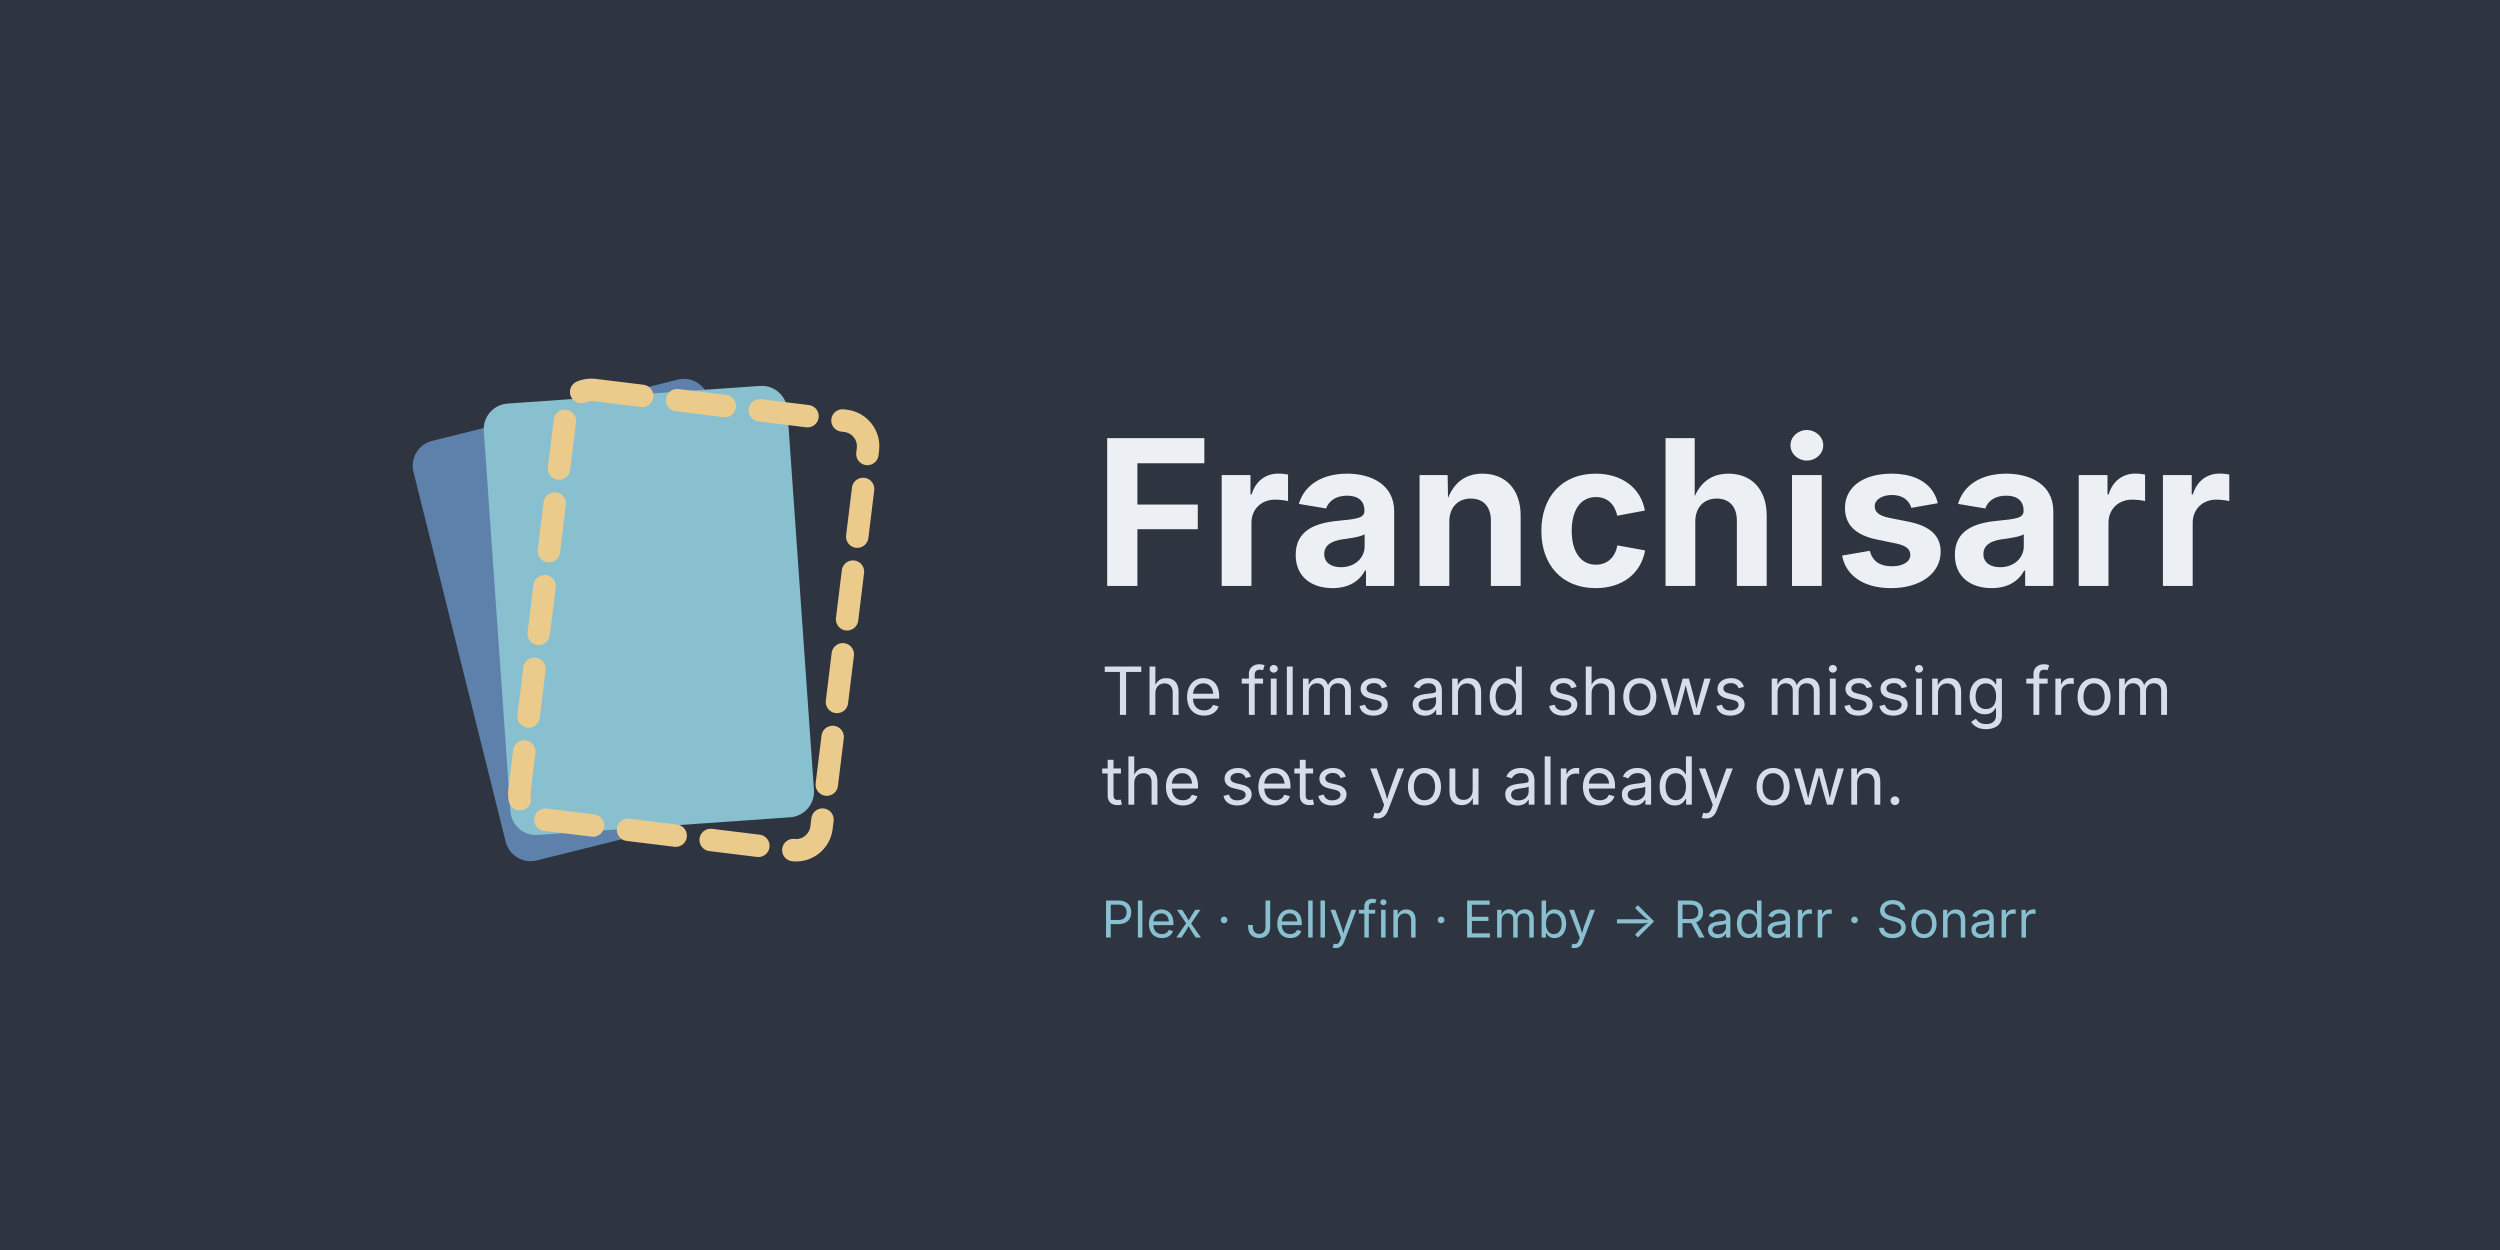
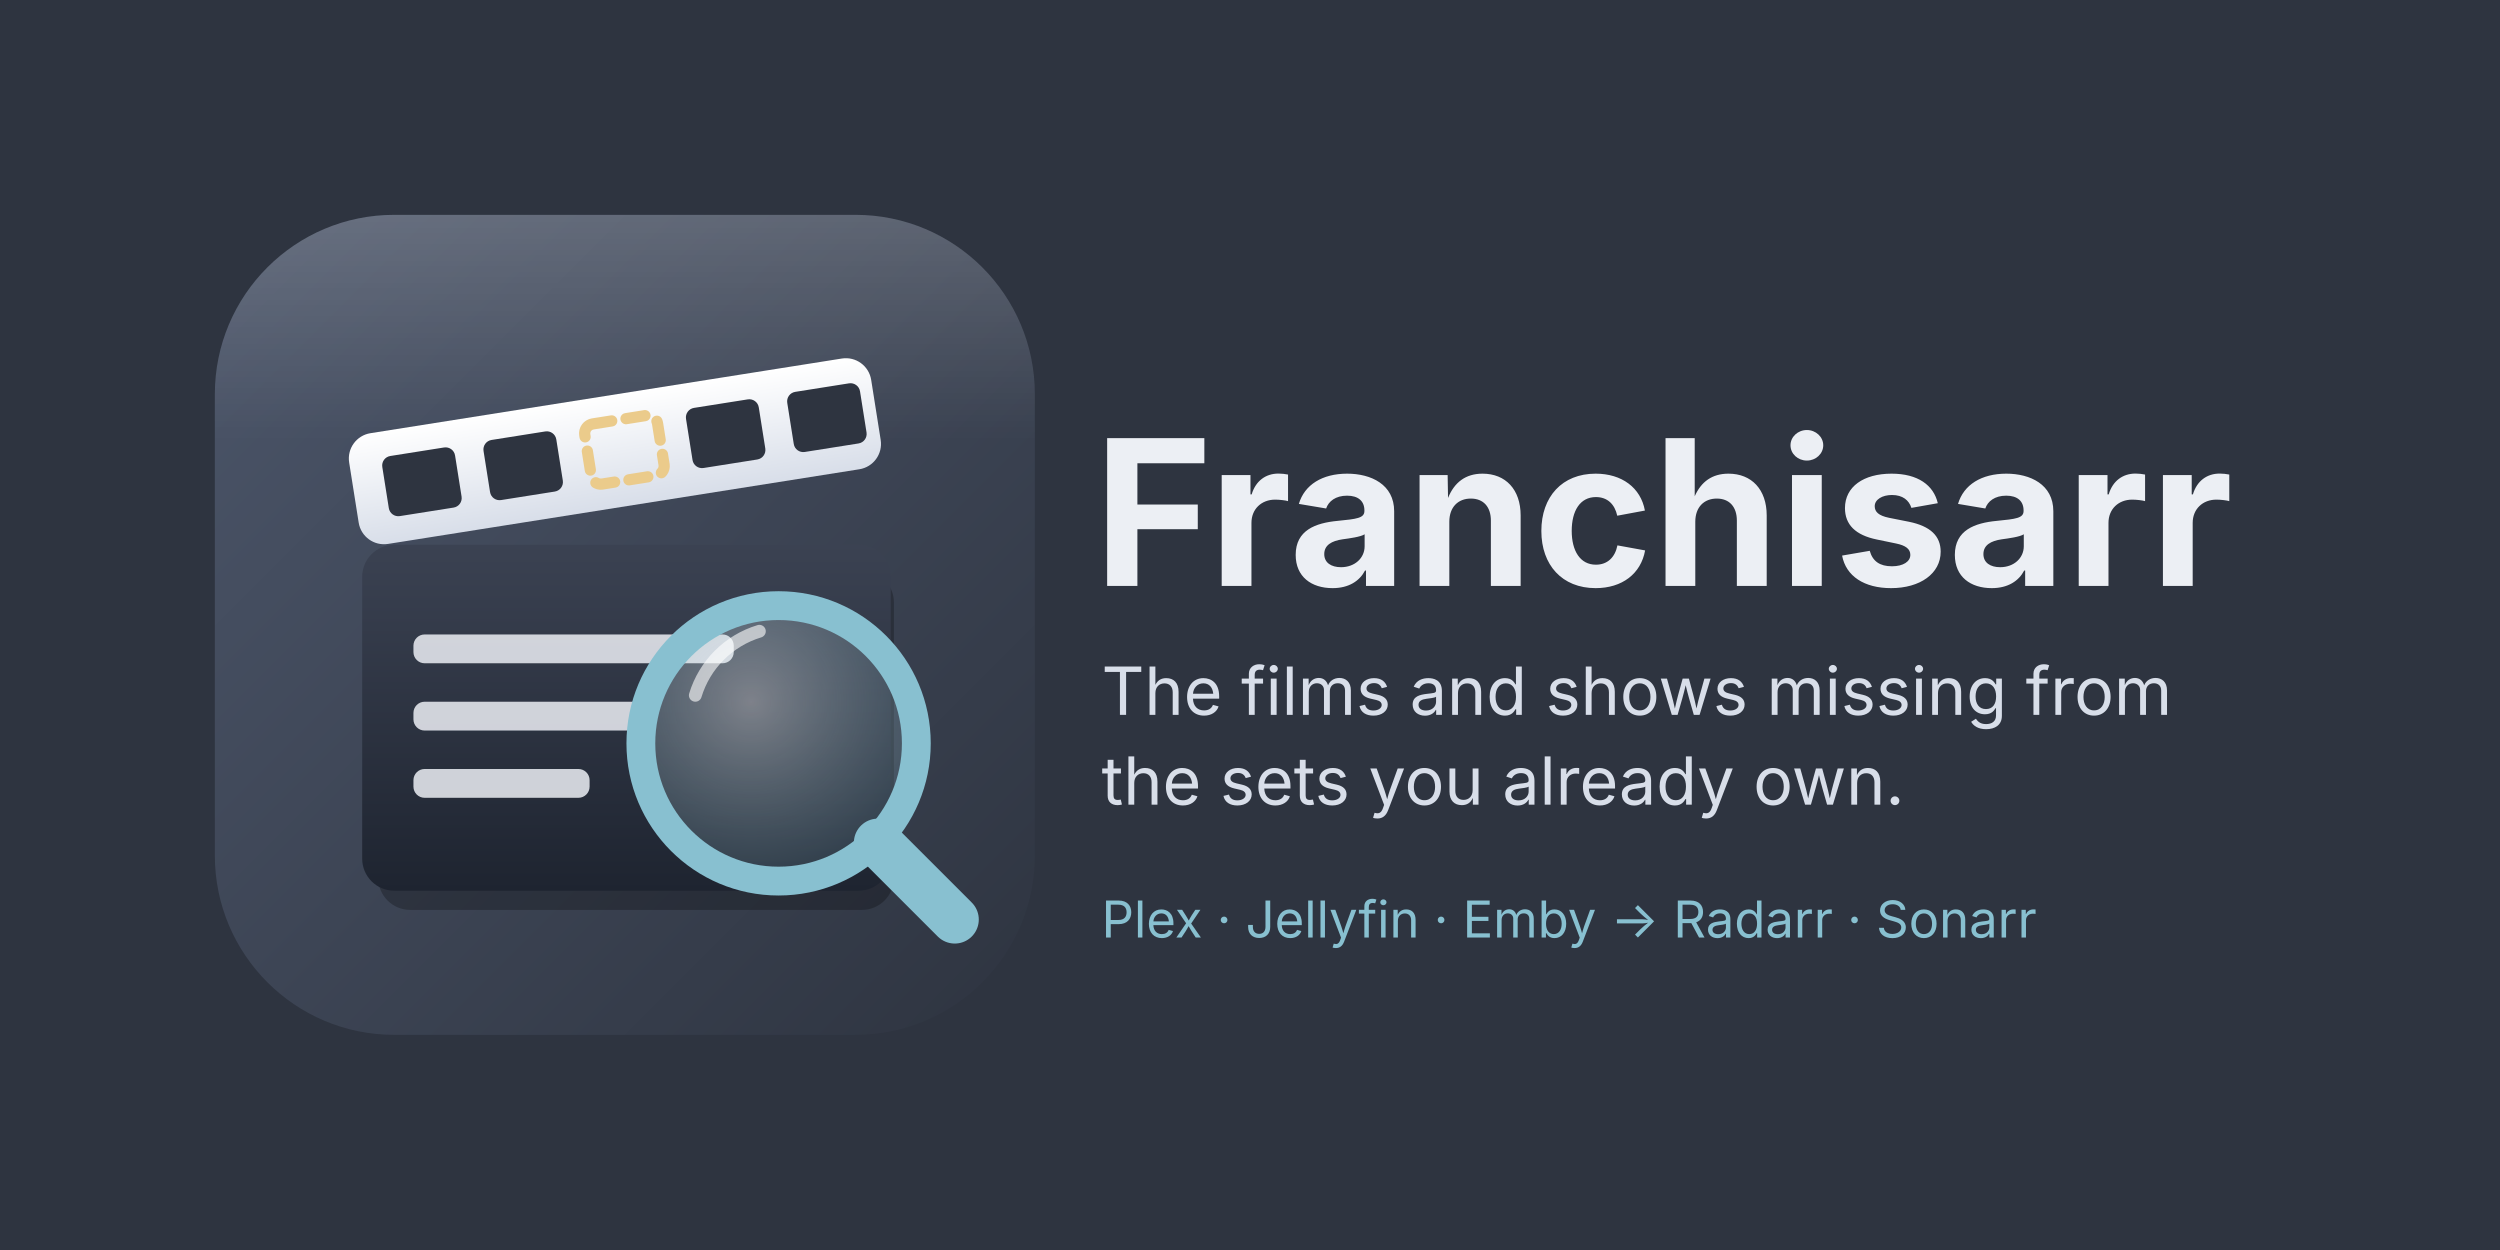
<svg xmlns="http://www.w3.org/2000/svg" viewBox="0 0 1280 640" width="1280" height="640">
  <rect width="1280" height="640" fill="#2e3440" />
  <g transform="translate(110,110) scale(0.82)">
-     <rect x="150" y="118" width="190" height="270" rx="16" fill="#5e81ac" transform="rotate(-14 245 253)" />
-     <rect x="176" y="112" width="190" height="270" rx="16" fill="#88c0d0" transform="rotate(-4 271 247)" />
-     <rect x="204" y="118" width="190" height="270" rx="16" fill="none" stroke="#ebcb8b" stroke-width="14" stroke-dasharray="30 22" stroke-linecap="round" transform="rotate(7 299 253)" />
+     <defs>
+       <linearGradient id="st" x1="0" y1="0" x2="1" y2="1">
+         <stop offset="0" stop-color="#4c566a" />
+         <stop offset="1" stop-color="#2e3440" />
+       </linearGradient>
+       <linearGradient id="ssh" x1="0" y1="0" x2="0" y2="1">
+         <stop offset="0" stop-color="#fff" stop-opacity=".16" />
+         <stop offset=".55" stop-color="#fff" stop-opacity="0" />
+       </linearGradient>
+       <linearGradient id="sb" x1="0" y1="0" x2="0" y2="1">
+         <stop offset="0" stop-color="#3b4252" />
+         <stop offset="1" stop-color="#1e2430" />
+       </linearGradient>
+       <linearGradient id="sw" x1="0" y1="0" x2="0" y2="1">
+         <stop offset="0" stop-color="#ffffff" />
+         <stop offset="1" stop-color="#d8dee9" />
+       </linearGradient>
+       <radialGradient id="sg" cx=".4" cy=".35" r=".7">
+         <stop offset="0" stop-color="#ffffff" stop-opacity=".38" />
+         <stop offset="1" stop-color="#88c0d0" stop-opacity=".14" />
+       </radialGradient>
+     </defs>
+     <rect width="512" height="512" rx="112" fill="url(#st)" />
+     <rect width="512" height="256" rx="112" fill="url(#ssh)" />
+     <rect x="96" y="212" width="322" height="212" rx="20" fill="#000" opacity=".25" transform="translate(6 10)" />
+     <rect x="92" y="206" width="330" height="216" rx="20" fill="url(#sb)" />
+     <g fill="#eceff4" opacity=".85">
+       <rect x="124" y="262" width="200" height="18" rx="7" />
+       <rect x="124" y="304" width="150" height="18" rx="7" />
+       <rect x="124" y="346" width="110" height="18" rx="7" />
+     </g>
+     <g transform="rotate(-9 92 206)">
+       <rect x="92" y="138" width="330" height="70" rx="16" fill="url(#sw)" />
+       <g fill="#2e3440">
+         <rect x="112" y="154" width="46" height="38" rx="6" />
+         <rect x="176" y="154" width="46" height="38" rx="6" />
+         <rect x="304" y="154" width="46" height="38" rx="6" />
+         <rect x="368" y="154" width="46" height="38" rx="6" />
+       </g>
+       <rect x="240" y="154" width="46" height="38" rx="6" fill="none" stroke="#ebcb8b" stroke-width="7" stroke-dasharray="12 9" stroke-linecap="round" />
+     </g>
+     <circle cx="352" cy="330" r="86" fill="url(#sg)" stroke="#88c0d0" stroke-width="18" />
+     <path d="M414 392 L462 440" stroke="#88c0d0" stroke-width="30" stroke-linecap="round" />
+     <path d="M300 300 a60 60 0 0 1 40 -40" fill="none" stroke="#ffffff" stroke-width="8" stroke-linecap="round" opacity=".6" />
  </g>
  <text x="560" y="300" font-family="Inter, Helvetica, Arial, sans-serif" font-weight="700" font-size="104" fill="#eceff4">Franchisarr</text>
  <text x="564" y="366" font-family="Inter, Helvetica, Arial, sans-serif" font-size="34" fill="#d8dee9">The films and shows missing from</text>
  <text x="564" y="412" font-family="Inter, Helvetica, Arial, sans-serif" font-size="34" fill="#d8dee9">the sets you already own.</text>
  <text x="564" y="480" font-family="Inter, Helvetica, Arial, sans-serif" font-size="26" fill="#88c0d0">Plex · Jellyfin · Emby  →  Radarr · Sonarr</text>
</svg>
